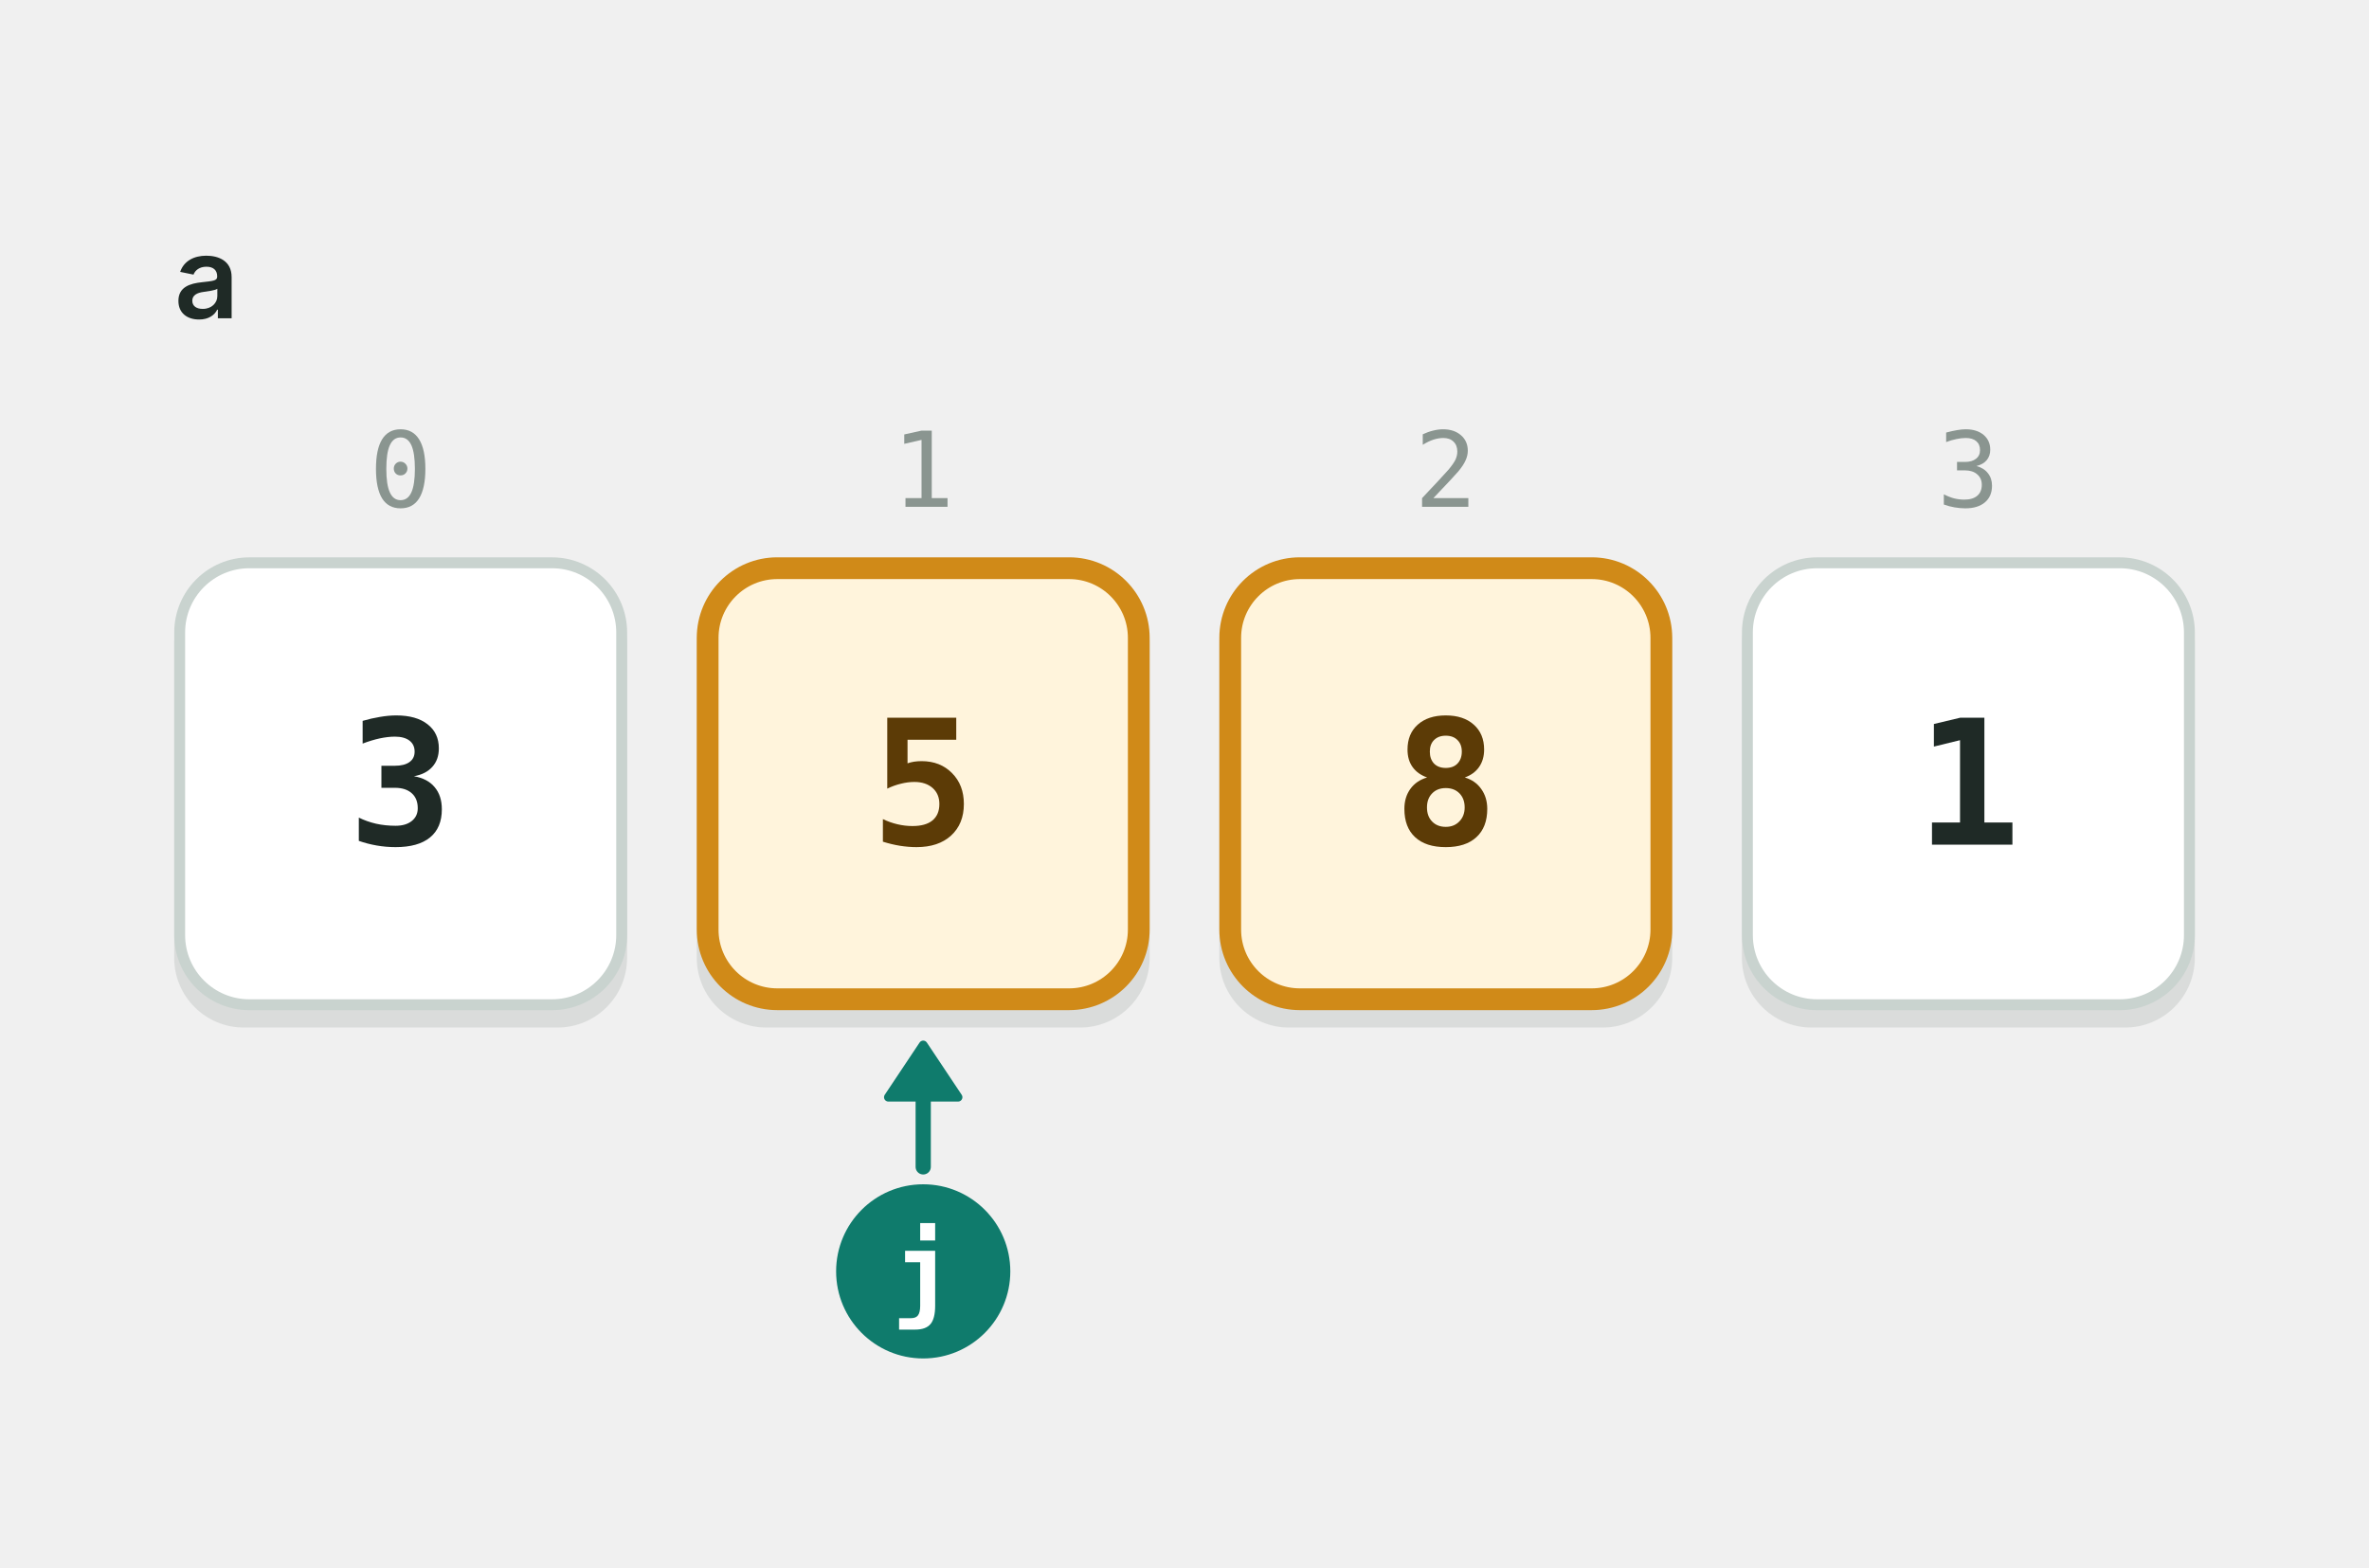
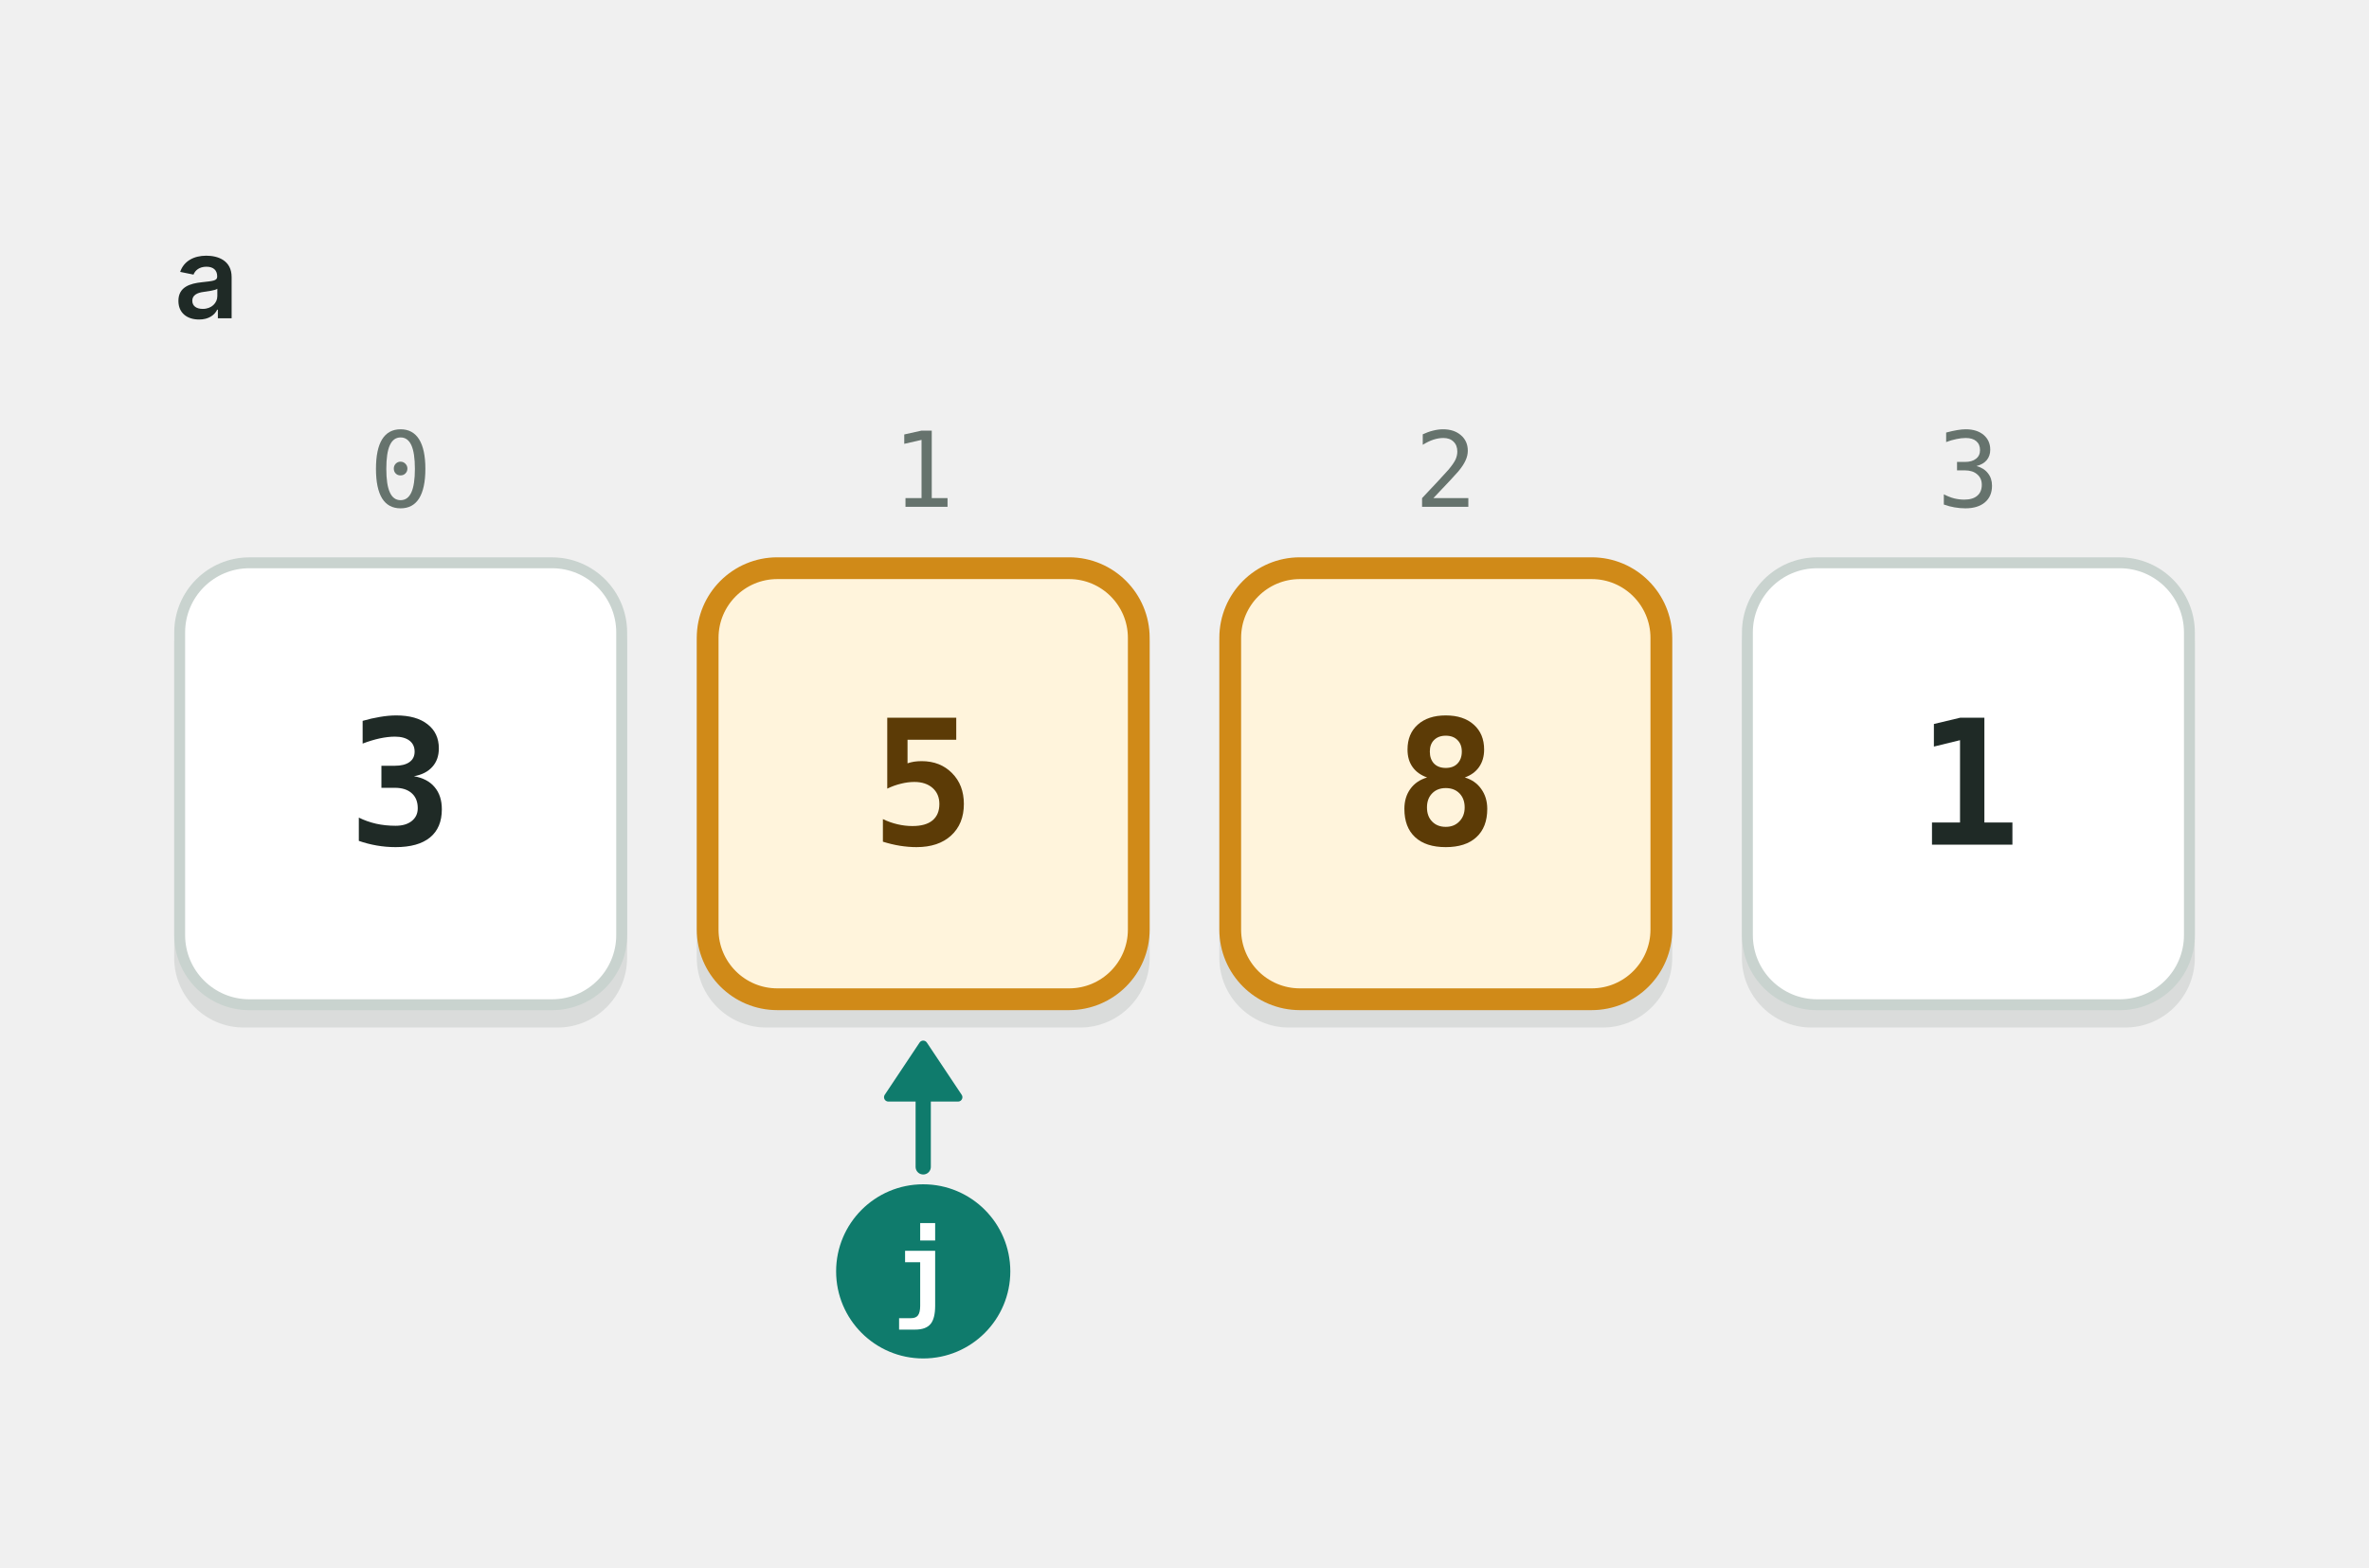
<svg xmlns="http://www.w3.org/2000/svg" width="272" height="180" viewBox="0 0 272 180" role="img">
  <g font-family="'JetBrains Mono', 'SFMono-Regular', ui-monospace, Menlo, Consolas, monospace">
    <g data-key="arr/title" transform="translate(20 32)">
      <text y="4.55" text-anchor="start" font-size="13" font-family="'Inter', 'IBM Plex Sans', system-ui, -apple-system, 'Segoe UI', sans-serif" font-weight="600" letter-spacing="0.02em" fill="#1f2a26">a</text>
    </g>
    <g data-key="arr/index/0" transform="translate(46 54)">
-       <text y="4.2" text-anchor="middle" font-size="12" font-weight="500" fill="#8a9590">0</text>
+       <text y="4.2" text-anchor="middle" font-size="12" font-weight="500" fill="#66736d">0</text>
    </g>
    <g data-key="arr/element/b" data-role="default" transform="translate(20 64)">
      <g>
        <rect y="2" width="52" height="52" rx="8" fill="rgba(20, 45, 38, 0.10)" />
        <rect x="0.63" y="0.63" width="50.75" height="50.75" rx="8" fill="#ffffff" stroke="#c9d3cf" stroke-width="1.25" />
        <text x="26" y="33" text-anchor="middle" font-size="20" font-weight="600" fill="#1f2a26">3</text>
      </g>
    </g>
    <g data-key="arr/index/1" transform="translate(106 54)">
-       <text y="4.2" text-anchor="middle" font-size="12" font-weight="500" fill="#8a9590">1</text>
+       <text y="4.2" text-anchor="middle" font-size="12" font-weight="500" fill="#66736d">1</text>
    </g>
    <g data-key="arr/element/a" data-role="compare" transform="translate(80 64)">
      <g>
        <rect y="2" width="52" height="52" rx="8" fill="rgba(20, 45, 38, 0.10)" />
        <rect x="1.25" y="1.25" width="49.5" height="49.5" rx="8" fill="#fff4dc" stroke="#d08a18" stroke-width="2.5" />
        <text x="26" y="33" text-anchor="middle" font-size="20" font-weight="600" fill="#5c3b06">5</text>
      </g>
    </g>
    <g data-key="arr/index/2" transform="translate(166 54)">
-       <text y="4.2" text-anchor="middle" font-size="12" font-weight="500" fill="#8a9590">2</text>
+       <text y="4.2" text-anchor="middle" font-size="12" font-weight="500" fill="#66736d">2</text>
    </g>
    <g data-key="arr/element/c" data-role="compare" transform="translate(140 64)">
      <g>
        <rect y="2" width="52" height="52" rx="8" fill="rgba(20, 45, 38, 0.10)" />
        <rect x="1.25" y="1.25" width="49.5" height="49.5" rx="8" fill="#fff4dc" stroke="#d08a18" stroke-width="2.5" />
        <text x="26" y="33" text-anchor="middle" font-size="20" font-weight="600" fill="#5c3b06">8</text>
      </g>
    </g>
    <g data-key="arr/index/3" transform="translate(226 54)">
-       <text y="4.2" text-anchor="middle" font-size="12" font-weight="500" fill="#8a9590">3</text>
+       <text y="4.2" text-anchor="middle" font-size="12" font-weight="500" fill="#66736d">3</text>
    </g>
    <g data-key="arr/element/d" data-role="default" transform="translate(200 64)">
      <g>
        <rect y="2" width="52" height="52" rx="8" fill="rgba(20, 45, 38, 0.10)" />
        <rect x="0.63" y="0.63" width="50.75" height="50.75" rx="8" fill="#ffffff" stroke="#c9d3cf" stroke-width="1.25" />
        <text x="26" y="33" text-anchor="middle" font-size="20" font-weight="600" fill="#1f2a26">1</text>
      </g>
    </g>
    <g data-key="arr/pointer-arrow/j" transform="translate(106 120)">
      <g>
        <line x1="0" y1="14" x2="0" y2="6" stroke="#0f7b6c" stroke-width="1.75" stroke-linecap="round" />
        <polygon points="0,0 4,6 -4,6" fill="#0f7b6c" stroke="#0f7b6c" stroke-width="1" stroke-linejoin="round" />
      </g>
    </g>
    <g data-key="arr/pointer/j" transform="translate(106 146)">
      <g>
        <rect x="-10" y="-10" width="20" height="20" rx="10" fill="#0f7b6c" />
        <text y="4.2" text-anchor="middle" font-size="12" font-weight="600" fill="#ffffff">j</text>
      </g>
    </g>
  </g>
</svg>
